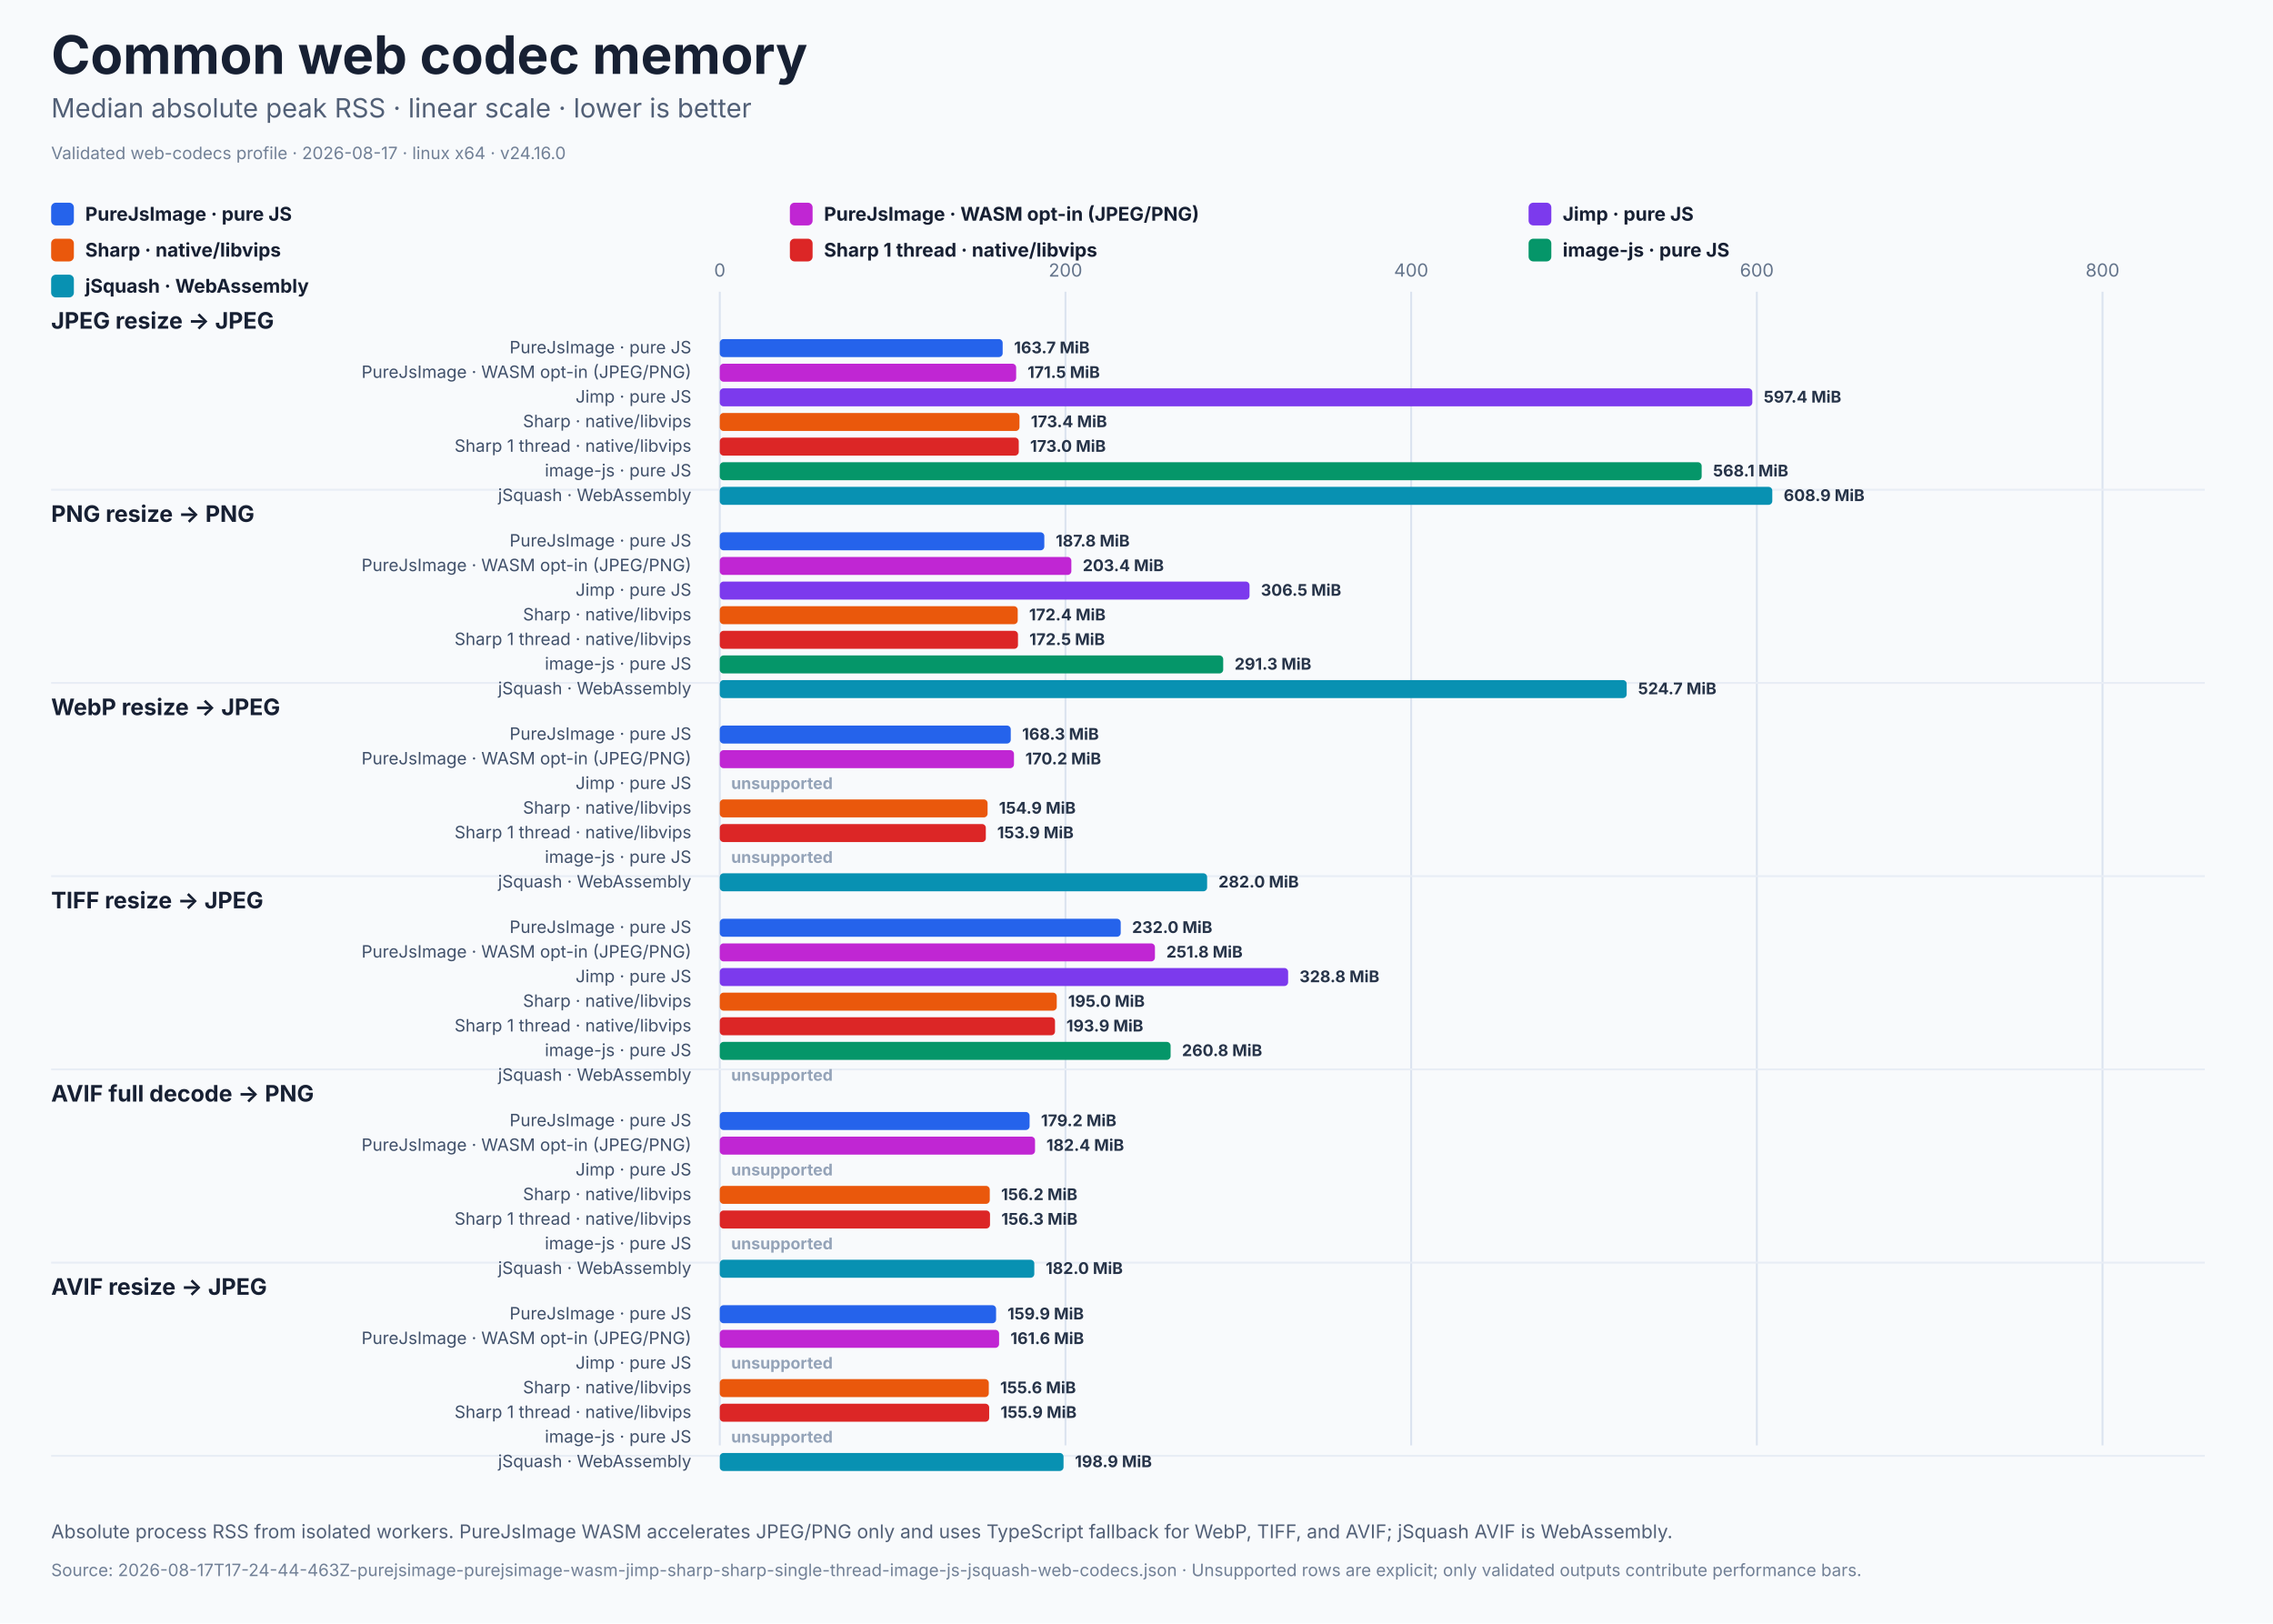
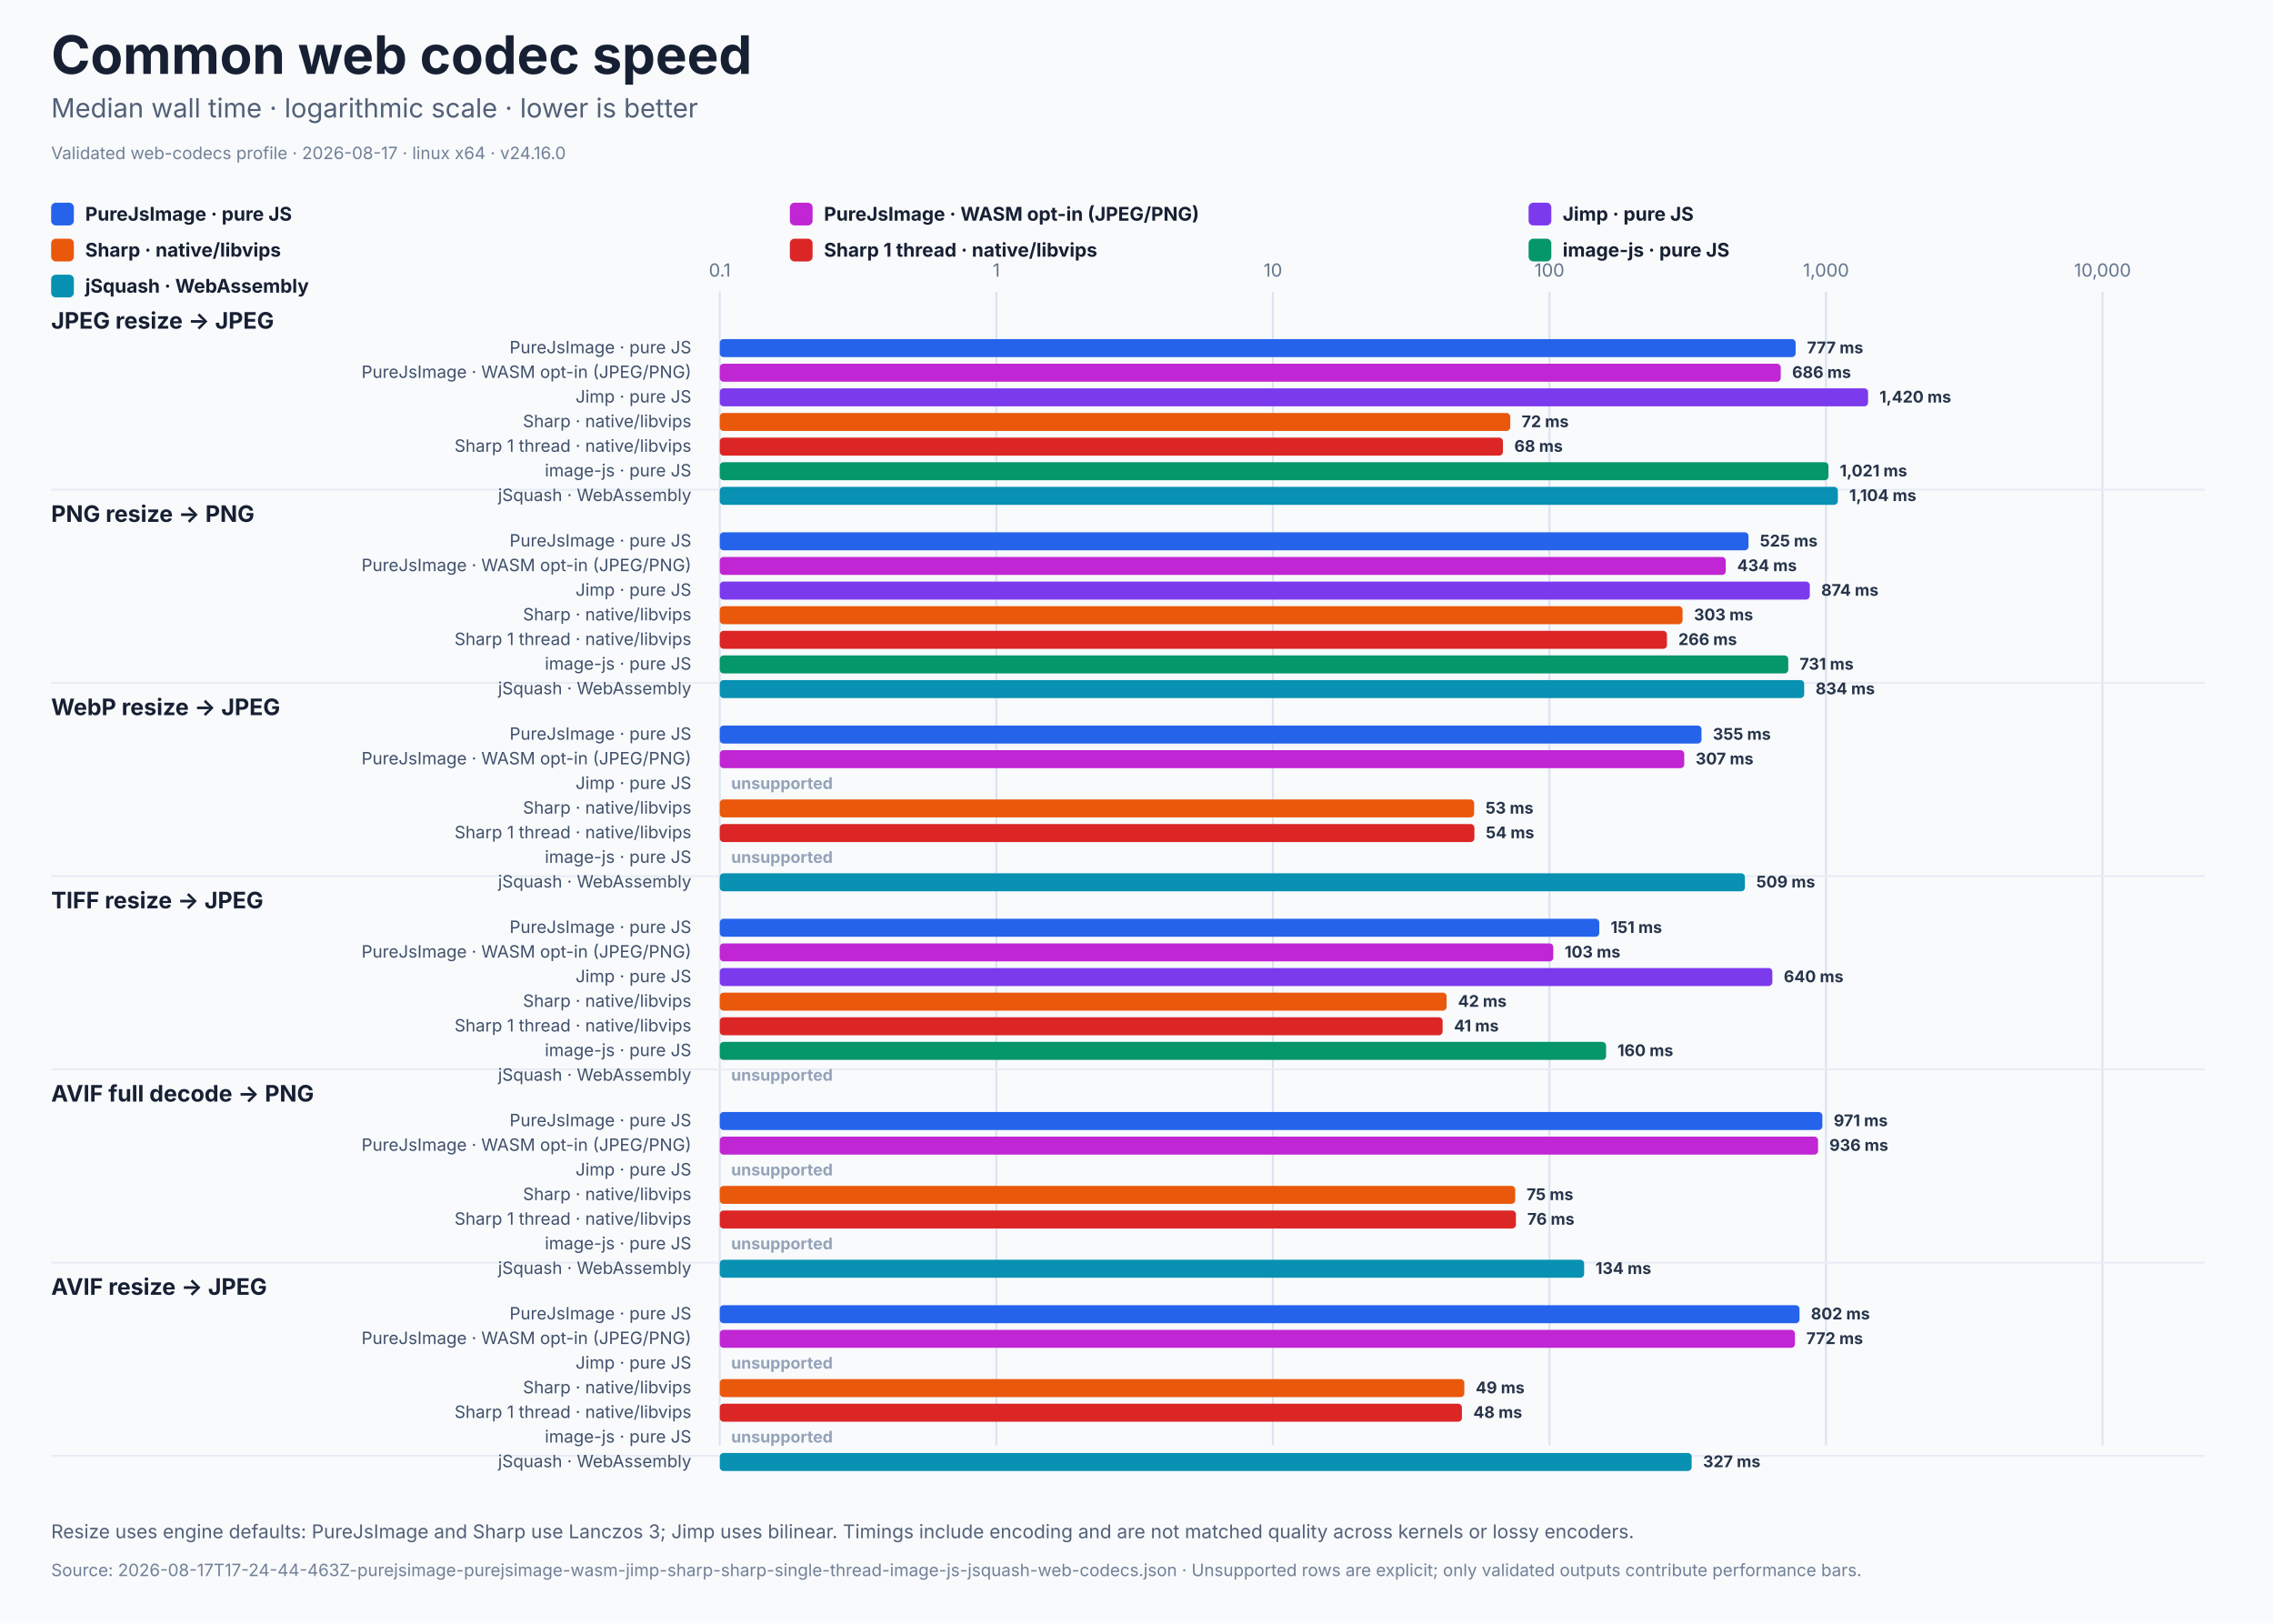
<svg xmlns="http://www.w3.org/2000/svg" width="2400" height="1714" viewBox="0 0 2400 1714" role="img" aria-labelledby="title subtitle">
  <rect width="2400" height="1714" fill="#f8fafc" />
  <style>
      text { font-family: Inter, Arial, sans-serif; fill: #172033; }
      .title { font-size: 56px; font-weight: 750; }
      .subtitle { font-size: 28px; fill: #526077; }
      .legend { font-size: 20px; font-weight: 650; }
      .tick { font-size: 19px; fill: #64748b; }
      .workflow { font-size: 24px; font-weight: 750; }
      .engine { font-size: 18px; fill: #40506a; }
      .value { font-size: 17px; font-weight: 700; fill: #273449; }
      .unsupported { font-size: 17px; font-weight: 700; fill: #94a3b8; }
      .footer { font-size: 20px; fill: #526077; }
      .source { font-size: 18px; fill: #718096; }
    </style>
-   <text x="54" y="78" class="title" id="heading">Common web codec memory</text>
-   <text x="54" y="124" class="subtitle" id="subtitle">Median absolute peak RSS · linear scale · lower is better</text>
+   <text x="54" y="78" class="title" id="heading">Common web codec speed</text>
+   <text x="54" y="124" class="subtitle" id="subtitle">Median wall time · logarithmic scale · lower is better</text>
  <text x="54" y="168" class="source">Validated web-codecs profile · 2026-08-17 · linux x64 · v24.16.0</text>
  <rect x="54" y="214" width="24" height="24" rx="5" fill="#2563eb" />
  <text x="90" y="233" class="legend">PureJsImage · pure JS</text>
  <rect x="834" y="214" width="24" height="24" rx="5" fill="#c026d3" />
  <text x="870" y="233" class="legend">PureJsImage · WASM opt-in (JPEG/PNG)</text>
  <rect x="1614" y="214" width="24" height="24" rx="5" fill="#7c3aed" />
  <text x="1650" y="233" class="legend">Jimp · pure JS</text>
  <rect x="54" y="252" width="24" height="24" rx="5" fill="#ea580c" />
  <text x="90" y="271" class="legend">Sharp · native/libvips</text>
  <rect x="834" y="252" width="24" height="24" rx="5" fill="#dc2626" />
  <text x="870" y="271" class="legend">Sharp 1 thread · native/libvips</text>
  <rect x="1614" y="252" width="24" height="24" rx="5" fill="#059669" />
  <text x="1650" y="271" class="legend">image-js · pure JS</text>
  <rect x="54" y="290" width="24" height="24" rx="5" fill="#0891b2" />
  <text x="90" y="309" class="legend">jSquash · WebAssembly</text>
  <line x1="760" y1="308" x2="760" y2="1526" stroke="#dbe3ef" stroke-width="2" />
-   <text x="760" y="292" text-anchor="middle" class="tick">0</text>
-   <line x1="1125" y1="308" x2="1125" y2="1526" stroke="#dbe3ef" stroke-width="2" />
-   <text x="1125" y="292" text-anchor="middle" class="tick">200</text>
-   <line x1="1490" y1="308" x2="1490" y2="1526" stroke="#dbe3ef" stroke-width="2" />
-   <text x="1490" y="292" text-anchor="middle" class="tick">400</text>
-   <line x1="1855" y1="308" x2="1855" y2="1526" stroke="#dbe3ef" stroke-width="2" />
-   <text x="1855" y="292" text-anchor="middle" class="tick">600</text>
+   <text x="760" y="292" text-anchor="middle" class="tick">0.1</text>
+   <line x1="1052" y1="308" x2="1052" y2="1526" stroke="#dbe3ef" stroke-width="2" />
+   <text x="1052" y="292" text-anchor="middle" class="tick">1</text>
+   <line x1="1344" y1="308" x2="1344" y2="1526" stroke="#dbe3ef" stroke-width="2" />
+   <text x="1344" y="292" text-anchor="middle" class="tick">10</text>
+   <line x1="1636" y1="308" x2="1636" y2="1526" stroke="#dbe3ef" stroke-width="2" />
+   <text x="1636" y="292" text-anchor="middle" class="tick">100</text>
+   <line x1="1928" y1="308" x2="1928" y2="1526" stroke="#dbe3ef" stroke-width="2" />
+   <text x="1928" y="292" text-anchor="middle" class="tick">1,000</text>
  <line x1="2220" y1="308" x2="2220" y2="1526" stroke="#dbe3ef" stroke-width="2" />
-   <text x="2220" y="292" text-anchor="middle" class="tick">800</text>
+   <text x="2220" y="292" text-anchor="middle" class="tick">10,000</text>
  <text x="54" y="347" class="workflow">JPEG resize → JPEG</text>
  <line x1="54" y1="517" x2="2328" y2="517" stroke="#e8edf5" stroke-width="2" />
  <text x="730" y="373" text-anchor="end" class="engine">PureJsImage · pure JS</text>
-   <rect x="760" y="358" width="298.687" height="19" rx="4" fill="#2563eb" />
-   <text x="1070.687" y="373" class="value">163.7 MiB</text>
+   <rect x="760" y="358" width="1135.981" height="19" rx="4" fill="#2563eb" />
+   <text x="1907.981" y="373" class="value">777 ms</text>
  <text x="730" y="399" text-anchor="end" class="engine">PureJsImage · WASM opt-in (JPEG/PNG)</text>
-   <rect x="760" y="384" width="312.938" height="19" rx="4" fill="#c026d3" />
-   <text x="1084.938" y="399" class="value">171.5 MiB</text>
+   <rect x="760" y="384" width="1120.234" height="19" rx="4" fill="#c026d3" />
+   <text x="1892.234" y="399" class="value">686 ms</text>
  <text x="730" y="425" text-anchor="end" class="engine">Jimp · pure JS</text>
-   <rect x="760" y="410" width="1090.238" height="19" rx="4" fill="#7c3aed" />
-   <text x="1862.238" y="425" class="value">597.4 MiB</text>
+   <rect x="760" y="410" width="1212.452" height="19" rx="4" fill="#7c3aed" />
+   <text x="1984.452" y="425" class="value">1,420 ms</text>
  <text x="730" y="451" text-anchor="end" class="engine">Sharp · native/libvips</text>
-   <rect x="760" y="436" width="316.438" height="19" rx="4" fill="#ea580c" />
-   <text x="1088.438" y="451" class="value">173.4 MiB</text>
+   <rect x="760" y="436" width="834.654" height="19" rx="4" fill="#ea580c" />
+   <text x="1606.654" y="451" class="value">72 ms</text>
  <text x="730" y="477" text-anchor="end" class="engine">Sharp 1 thread · native/libvips</text>
-   <rect x="760" y="462" width="315.675" height="19" rx="4" fill="#dc2626" />
-   <text x="1087.675" y="477" class="value">173.0 MiB</text>
+   <rect x="760" y="462" width="826.911" height="19" rx="4" fill="#dc2626" />
+   <text x="1598.911" y="477" class="value">68 ms</text>
  <text x="730" y="503" text-anchor="end" class="engine">image-js · pure JS</text>
-   <rect x="760" y="488" width="1036.743" height="19" rx="4" fill="#059669" />
-   <text x="1808.743" y="503" class="value">568.1 MiB</text>
+   <rect x="760" y="488" width="1170.626" height="19" rx="4" fill="#059669" />
+   <text x="1942.626" y="503" class="value">1,021 ms</text>
  <text x="730" y="529" text-anchor="end" class="engine">jSquash · WebAssembly</text>
-   <rect x="760" y="514" width="1111.318" height="19" rx="4" fill="#0891b2" />
-   <text x="1883.318" y="529" class="value">608.9 MiB</text>
+   <rect x="760" y="514" width="1180.543" height="19" rx="4" fill="#0891b2" />
+   <text x="1952.543" y="529" class="value">1,104 ms</text>
  <text x="54" y="551" class="workflow">PNG resize → PNG</text>
  <line x1="54" y1="721" x2="2328" y2="721" stroke="#e8edf5" stroke-width="2" />
  <text x="730" y="577" text-anchor="end" class="engine">PureJsImage · pure JS</text>
-   <rect x="760" y="562" width="342.672" height="19" rx="4" fill="#2563eb" />
-   <text x="1114.672" y="577" class="value">187.8 MiB</text>
+   <rect x="760" y="562" width="1086.191" height="19" rx="4" fill="#2563eb" />
+   <text x="1858.191" y="577" class="value">525 ms</text>
  <text x="730" y="603" text-anchor="end" class="engine">PureJsImage · WASM opt-in (JPEG/PNG)</text>
-   <rect x="760" y="588" width="371.209" height="19" rx="4" fill="#c026d3" />
-   <text x="1143.209" y="603" class="value">203.4 MiB</text>
+   <rect x="760" y="588" width="1062.176" height="19" rx="4" fill="#c026d3" />
+   <text x="1834.176" y="603" class="value">434 ms</text>
  <text x="730" y="629" text-anchor="end" class="engine">Jimp · pure JS</text>
-   <rect x="760" y="614" width="559.334" height="19" rx="4" fill="#7c3aed" />
-   <text x="1331.334" y="629" class="value">306.5 MiB</text>
+   <rect x="760" y="614" width="1150.93" height="19" rx="4" fill="#7c3aed" />
+   <text x="1922.93" y="629" class="value">874 ms</text>
  <text x="730" y="655" text-anchor="end" class="engine">Sharp · native/libvips</text>
-   <rect x="760" y="640" width="314.584" height="19" rx="4" fill="#ea580c" />
-   <text x="1086.584" y="655" class="value">172.4 MiB</text>
+   <rect x="760" y="640" width="1016.584" height="19" rx="4" fill="#ea580c" />
+   <text x="1788.584" y="655" class="value">303 ms</text>
  <text x="730" y="681" text-anchor="end" class="engine">Sharp 1 thread · native/libvips</text>
-   <rect x="760" y="666" width="314.855" height="19" rx="4" fill="#dc2626" />
-   <text x="1086.855" y="681" class="value">172.5 MiB</text>
+   <rect x="760" y="666" width="1000.109" height="19" rx="4" fill="#dc2626" />
+   <text x="1772.109" y="681" class="value">266 ms</text>
  <text x="730" y="707" text-anchor="end" class="engine">image-js · pure JS</text>
-   <rect x="760" y="692" width="531.553" height="19" rx="4" fill="#059669" />
-   <text x="1303.553" y="707" class="value">291.3 MiB</text>
+   <rect x="760" y="692" width="1128.182" height="19" rx="4" fill="#059669" />
+   <text x="1900.182" y="707" class="value">731 ms</text>
  <text x="730" y="733" text-anchor="end" class="engine">jSquash · WebAssembly</text>
-   <rect x="760" y="718" width="957.569" height="19" rx="4" fill="#0891b2" />
-   <text x="1729.569" y="733" class="value">524.7 MiB</text>
+   <rect x="760" y="718" width="1144.991" height="19" rx="4" fill="#0891b2" />
+   <text x="1916.991" y="733" class="value">834 ms</text>
  <text x="54" y="755" class="workflow">WebP resize → JPEG</text>
  <line x1="54" y1="925" x2="2328" y2="925" stroke="#e8edf5" stroke-width="2" />
  <text x="730" y="781" text-anchor="end" class="engine">PureJsImage · pure JS</text>
-   <rect x="760" y="766" width="307.227" height="19" rx="4" fill="#2563eb" />
-   <text x="1079.227" y="781" class="value">168.3 MiB</text>
+   <rect x="760" y="766" width="1036.563" height="19" rx="4" fill="#2563eb" />
+   <text x="1808.563" y="781" class="value">355 ms</text>
  <text x="730" y="807" text-anchor="end" class="engine">PureJsImage · WASM opt-in (JPEG/PNG)</text>
-   <rect x="760" y="792" width="310.635" height="19" rx="4" fill="#c026d3" />
-   <text x="1082.635" y="807" class="value">170.2 MiB</text>
+   <rect x="760" y="792" width="1018.36" height="19" rx="4" fill="#c026d3" />
+   <text x="1790.36" y="807" class="value">307 ms</text>
  <text x="730" y="833" text-anchor="end" class="engine">Jimp · pure JS</text>
  <text x="772" y="833" class="unsupported">unsupported</text>
  <text x="730" y="859" text-anchor="end" class="engine">Sharp · native/libvips</text>
-   <rect x="760" y="844" width="282.761" height="19" rx="4" fill="#ea580c" />
-   <text x="1054.761" y="859" class="value">154.9 MiB</text>
+   <rect x="760" y="844" width="796.495" height="19" rx="4" fill="#ea580c" />
+   <text x="1568.495" y="859" class="value">53 ms</text>
  <text x="730" y="885" text-anchor="end" class="engine">Sharp 1 thread · native/libvips</text>
-   <rect x="760" y="870" width="280.907" height="19" rx="4" fill="#dc2626" />
-   <text x="1052.907" y="885" class="value">153.9 MiB</text>
+   <rect x="760" y="870" width="796.786" height="19" rx="4" fill="#dc2626" />
+   <text x="1568.786" y="885" class="value">54 ms</text>
  <text x="730" y="911" text-anchor="end" class="engine">image-js · pure JS</text>
  <text x="772" y="911" class="unsupported">unsupported</text>
  <text x="730" y="937" text-anchor="end" class="engine">jSquash · WebAssembly</text>
-   <rect x="760" y="922" width="514.564" height="19" rx="4" fill="#0891b2" />
-   <text x="1286.564" y="937" class="value">282.0 MiB</text>
+   <rect x="760" y="922" width="1082.42" height="19" rx="4" fill="#0891b2" />
+   <text x="1854.42" y="937" class="value">509 ms</text>
  <text x="54" y="959" class="workflow">TIFF resize → JPEG</text>
  <line x1="54" y1="1129" x2="2328" y2="1129" stroke="#e8edf5" stroke-width="2" />
  <text x="730" y="985" text-anchor="end" class="engine">PureJsImage · pure JS</text>
-   <rect x="760" y="970" width="423.336" height="19" rx="4" fill="#2563eb" />
-   <text x="1195.336" y="985" class="value">232.0 MiB</text>
+   <rect x="760" y="970" width="928.617" height="19" rx="4" fill="#2563eb" />
+   <text x="1700.617" y="985" class="value">151 ms</text>
  <text x="730" y="1011" text-anchor="end" class="engine">PureJsImage · WASM opt-in (JPEG/PNG)</text>
-   <rect x="760" y="996" width="459.472" height="19" rx="4" fill="#c026d3" />
-   <text x="1231.472" y="1011" class="value">251.8 MiB</text>
+   <rect x="760" y="996" width="880.065" height="19" rx="4" fill="#c026d3" />
+   <text x="1652.065" y="1011" class="value">103 ms</text>
  <text x="730" y="1037" text-anchor="end" class="engine">Jimp · pure JS</text>
-   <rect x="760" y="1022" width="600.09" height="19" rx="4" fill="#7c3aed" />
-   <text x="1372.09" y="1037" class="value">328.8 MiB</text>
+   <rect x="760" y="1022" width="1111.41" height="19" rx="4" fill="#7c3aed" />
+   <text x="1883.41" y="1037" class="value">640 ms</text>
  <text x="730" y="1063" text-anchor="end" class="engine">Sharp · native/libvips</text>
-   <rect x="760" y="1048" width="355.797" height="19" rx="4" fill="#ea580c" />
-   <text x="1127.797" y="1063" class="value">195.0 MiB</text>
+   <rect x="760" y="1048" width="767.478" height="19" rx="4" fill="#ea580c" />
+   <text x="1539.478" y="1063" class="value">42 ms</text>
  <text x="730" y="1089" text-anchor="end" class="engine">Sharp 1 thread · native/libvips</text>
-   <rect x="760" y="1074" width="353.957" height="19" rx="4" fill="#dc2626" />
-   <text x="1125.957" y="1089" class="value">193.9 MiB</text>
+   <rect x="760" y="1074" width="763.23" height="19" rx="4" fill="#dc2626" />
+   <text x="1535.23" y="1089" class="value">41 ms</text>
  <text x="730" y="1115" text-anchor="end" class="engine">image-js · pure JS</text>
-   <rect x="760" y="1100" width="476.018" height="19" rx="4" fill="#059669" />
-   <text x="1248.018" y="1115" class="value">260.8 MiB</text>
+   <rect x="760" y="1100" width="935.81" height="19" rx="4" fill="#059669" />
+   <text x="1707.81" y="1115" class="value">160 ms</text>
  <text x="730" y="1141" text-anchor="end" class="engine">jSquash · WebAssembly</text>
  <text x="772" y="1141" class="unsupported">unsupported</text>
  <text x="54" y="1163" class="workflow">AVIF full decode → PNG</text>
  <line x1="54" y1="1333" x2="2328" y2="1333" stroke="#e8edf5" stroke-width="2" />
  <text x="730" y="1189" text-anchor="end" class="engine">PureJsImage · pure JS</text>
-   <rect x="760" y="1174" width="327.117" height="19" rx="4" fill="#2563eb" />
-   <text x="1099.117" y="1189" class="value">179.2 MiB</text>
+   <rect x="760" y="1174" width="1164.207" height="19" rx="4" fill="#2563eb" />
+   <text x="1936.207" y="1189" class="value">971 ms</text>
  <text x="730" y="1215" text-anchor="end" class="engine">PureJsImage · WASM opt-in (JPEG/PNG)</text>
-   <rect x="760" y="1200" width="332.863" height="19" rx="4" fill="#c026d3" />
-   <text x="1104.863" y="1215" class="value">182.4 MiB</text>
+   <rect x="760" y="1200" width="1159.625" height="19" rx="4" fill="#c026d3" />
+   <text x="1931.625" y="1215" class="value">936 ms</text>
  <text x="730" y="1241" text-anchor="end" class="engine">Jimp · pure JS</text>
  <text x="772" y="1241" class="unsupported">unsupported</text>
  <text x="730" y="1267" text-anchor="end" class="engine">Sharp · native/libvips</text>
-   <rect x="760" y="1252" width="285.071" height="19" rx="4" fill="#ea580c" />
-   <text x="1057.071" y="1267" class="value">156.2 MiB</text>
+   <rect x="760" y="1252" width="839.873" height="19" rx="4" fill="#ea580c" />
+   <text x="1611.873" y="1267" class="value">75 ms</text>
  <text x="730" y="1293" text-anchor="end" class="engine">Sharp 1 thread · native/libvips</text>
-   <rect x="760" y="1278" width="285.313" height="19" rx="4" fill="#dc2626" />
-   <text x="1057.313" y="1293" class="value">156.3 MiB</text>
+   <rect x="760" y="1278" width="840.633" height="19" rx="4" fill="#dc2626" />
+   <text x="1612.633" y="1293" class="value">76 ms</text>
  <text x="730" y="1319" text-anchor="end" class="engine">image-js · pure JS</text>
  <text x="772" y="1319" class="unsupported">unsupported</text>
  <text x="730" y="1345" text-anchor="end" class="engine">jSquash · WebAssembly</text>
-   <rect x="760" y="1330" width="332.093" height="19" rx="4" fill="#0891b2" />
-   <text x="1104.093" y="1345" class="value">182.0 MiB</text>
+   <rect x="760" y="1330" width="912.642" height="19" rx="4" fill="#0891b2" />
+   <text x="1684.642" y="1345" class="value">134 ms</text>
  <text x="54" y="1367" class="workflow">AVIF resize → JPEG</text>
  <line x1="54" y1="1537" x2="2328" y2="1537" stroke="#e8edf5" stroke-width="2" />
  <text x="730" y="1393" text-anchor="end" class="engine">PureJsImage · pure JS</text>
-   <rect x="760" y="1378" width="291.743" height="19" rx="4" fill="#2563eb" />
-   <text x="1063.743" y="1393" class="value">159.9 MiB</text>
+   <rect x="760" y="1378" width="1140.06" height="19" rx="4" fill="#2563eb" />
+   <text x="1912.06" y="1393" class="value">802 ms</text>
  <text x="730" y="1419" text-anchor="end" class="engine">PureJsImage · WASM opt-in (JPEG/PNG)</text>
-   <rect x="760" y="1404" width="294.909" height="19" rx="4" fill="#c026d3" />
-   <text x="1066.909" y="1419" class="value">161.6 MiB</text>
+   <rect x="760" y="1404" width="1135.224" height="19" rx="4" fill="#c026d3" />
+   <text x="1907.224" y="1419" class="value">772 ms</text>
  <text x="730" y="1445" text-anchor="end" class="engine">Jimp · pure JS</text>
  <text x="772" y="1445" class="unsupported">unsupported</text>
  <text x="730" y="1471" text-anchor="end" class="engine">Sharp · native/libvips</text>
-   <rect x="760" y="1456" width="284.037" height="19" rx="4" fill="#ea580c" />
-   <text x="1056.037" y="1471" class="value">155.6 MiB</text>
+   <rect x="760" y="1456" width="786.135" height="19" rx="4" fill="#ea580c" />
+   <text x="1558.135" y="1471" class="value">49 ms</text>
  <text x="730" y="1497" text-anchor="end" class="engine">Sharp 1 thread · native/libvips</text>
-   <rect x="760" y="1482" width="284.45" height="19" rx="4" fill="#dc2626" />
-   <text x="1056.45" y="1497" class="value">155.9 MiB</text>
+   <rect x="760" y="1482" width="783.615" height="19" rx="4" fill="#dc2626" />
+   <text x="1555.615" y="1497" class="value">48 ms</text>
  <text x="730" y="1523" text-anchor="end" class="engine">image-js · pure JS</text>
  <text x="772" y="1523" class="unsupported">unsupported</text>
  <text x="730" y="1549" text-anchor="end" class="engine">jSquash · WebAssembly</text>
-   <rect x="760" y="1534" width="362.968" height="19" rx="4" fill="#0891b2" />
-   <text x="1134.968" y="1549" class="value">198.9 MiB</text>
-   <text x="54" y="1624" class="footer">Absolute process RSS from isolated workers. PureJsImage WASM accelerates JPEG/PNG only and uses TypeScript fallback for WebP, TIFF, and AVIF; jSquash AVIF is WebAssembly.</text>
+   <rect x="760" y="1534" width="1026.163" height="19" rx="4" fill="#0891b2" />
+   <text x="1798.163" y="1549" class="value">327 ms</text>
+   <text x="54" y="1624" class="footer">Resize uses engine defaults: PureJsImage and Sharp use Lanczos 3; Jimp uses bilinear. Timings include encoding and are not matched quality across kernels or lossy encoders.</text>
  <text x="54" y="1664" class="source">Source: 2026-08-17T17-24-44-463Z-purejsimage-purejsimage-wasm-jimp-sharp-sharp-single-thread-image-js-jsquash-web-codecs.json · Unsupported rows are explicit; only validated outputs contribute performance bars.</text>
</svg>
